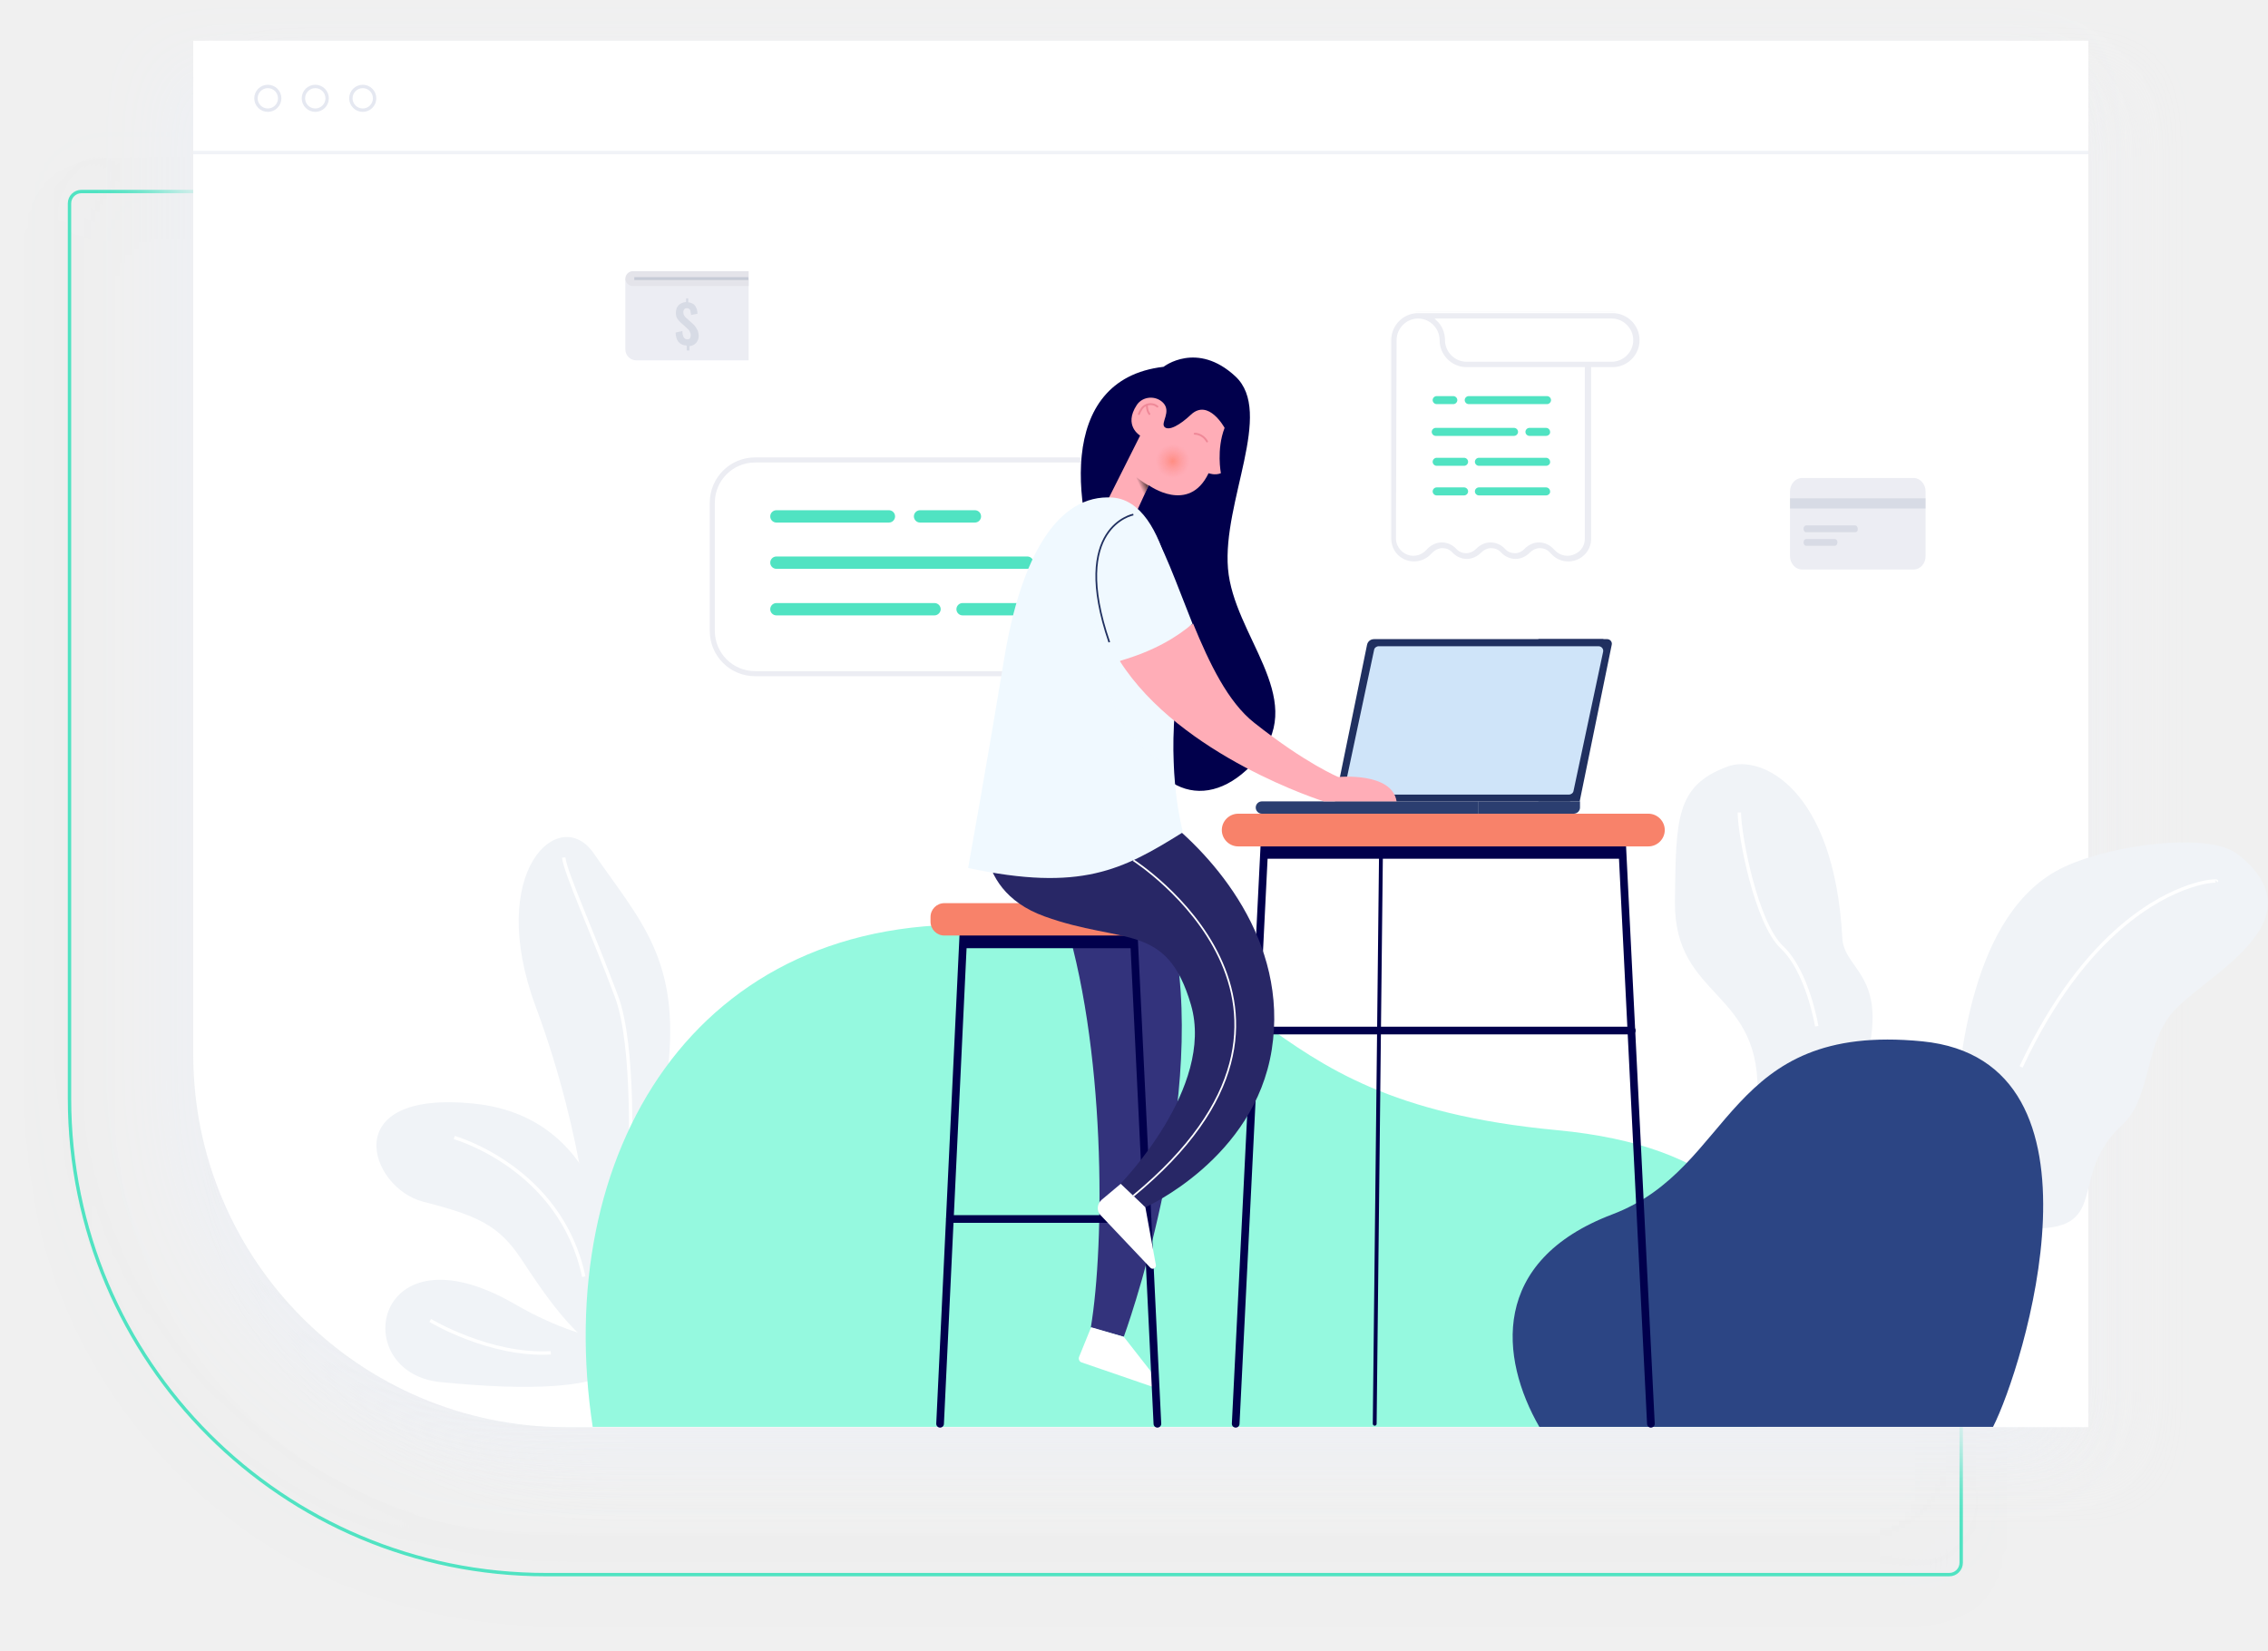
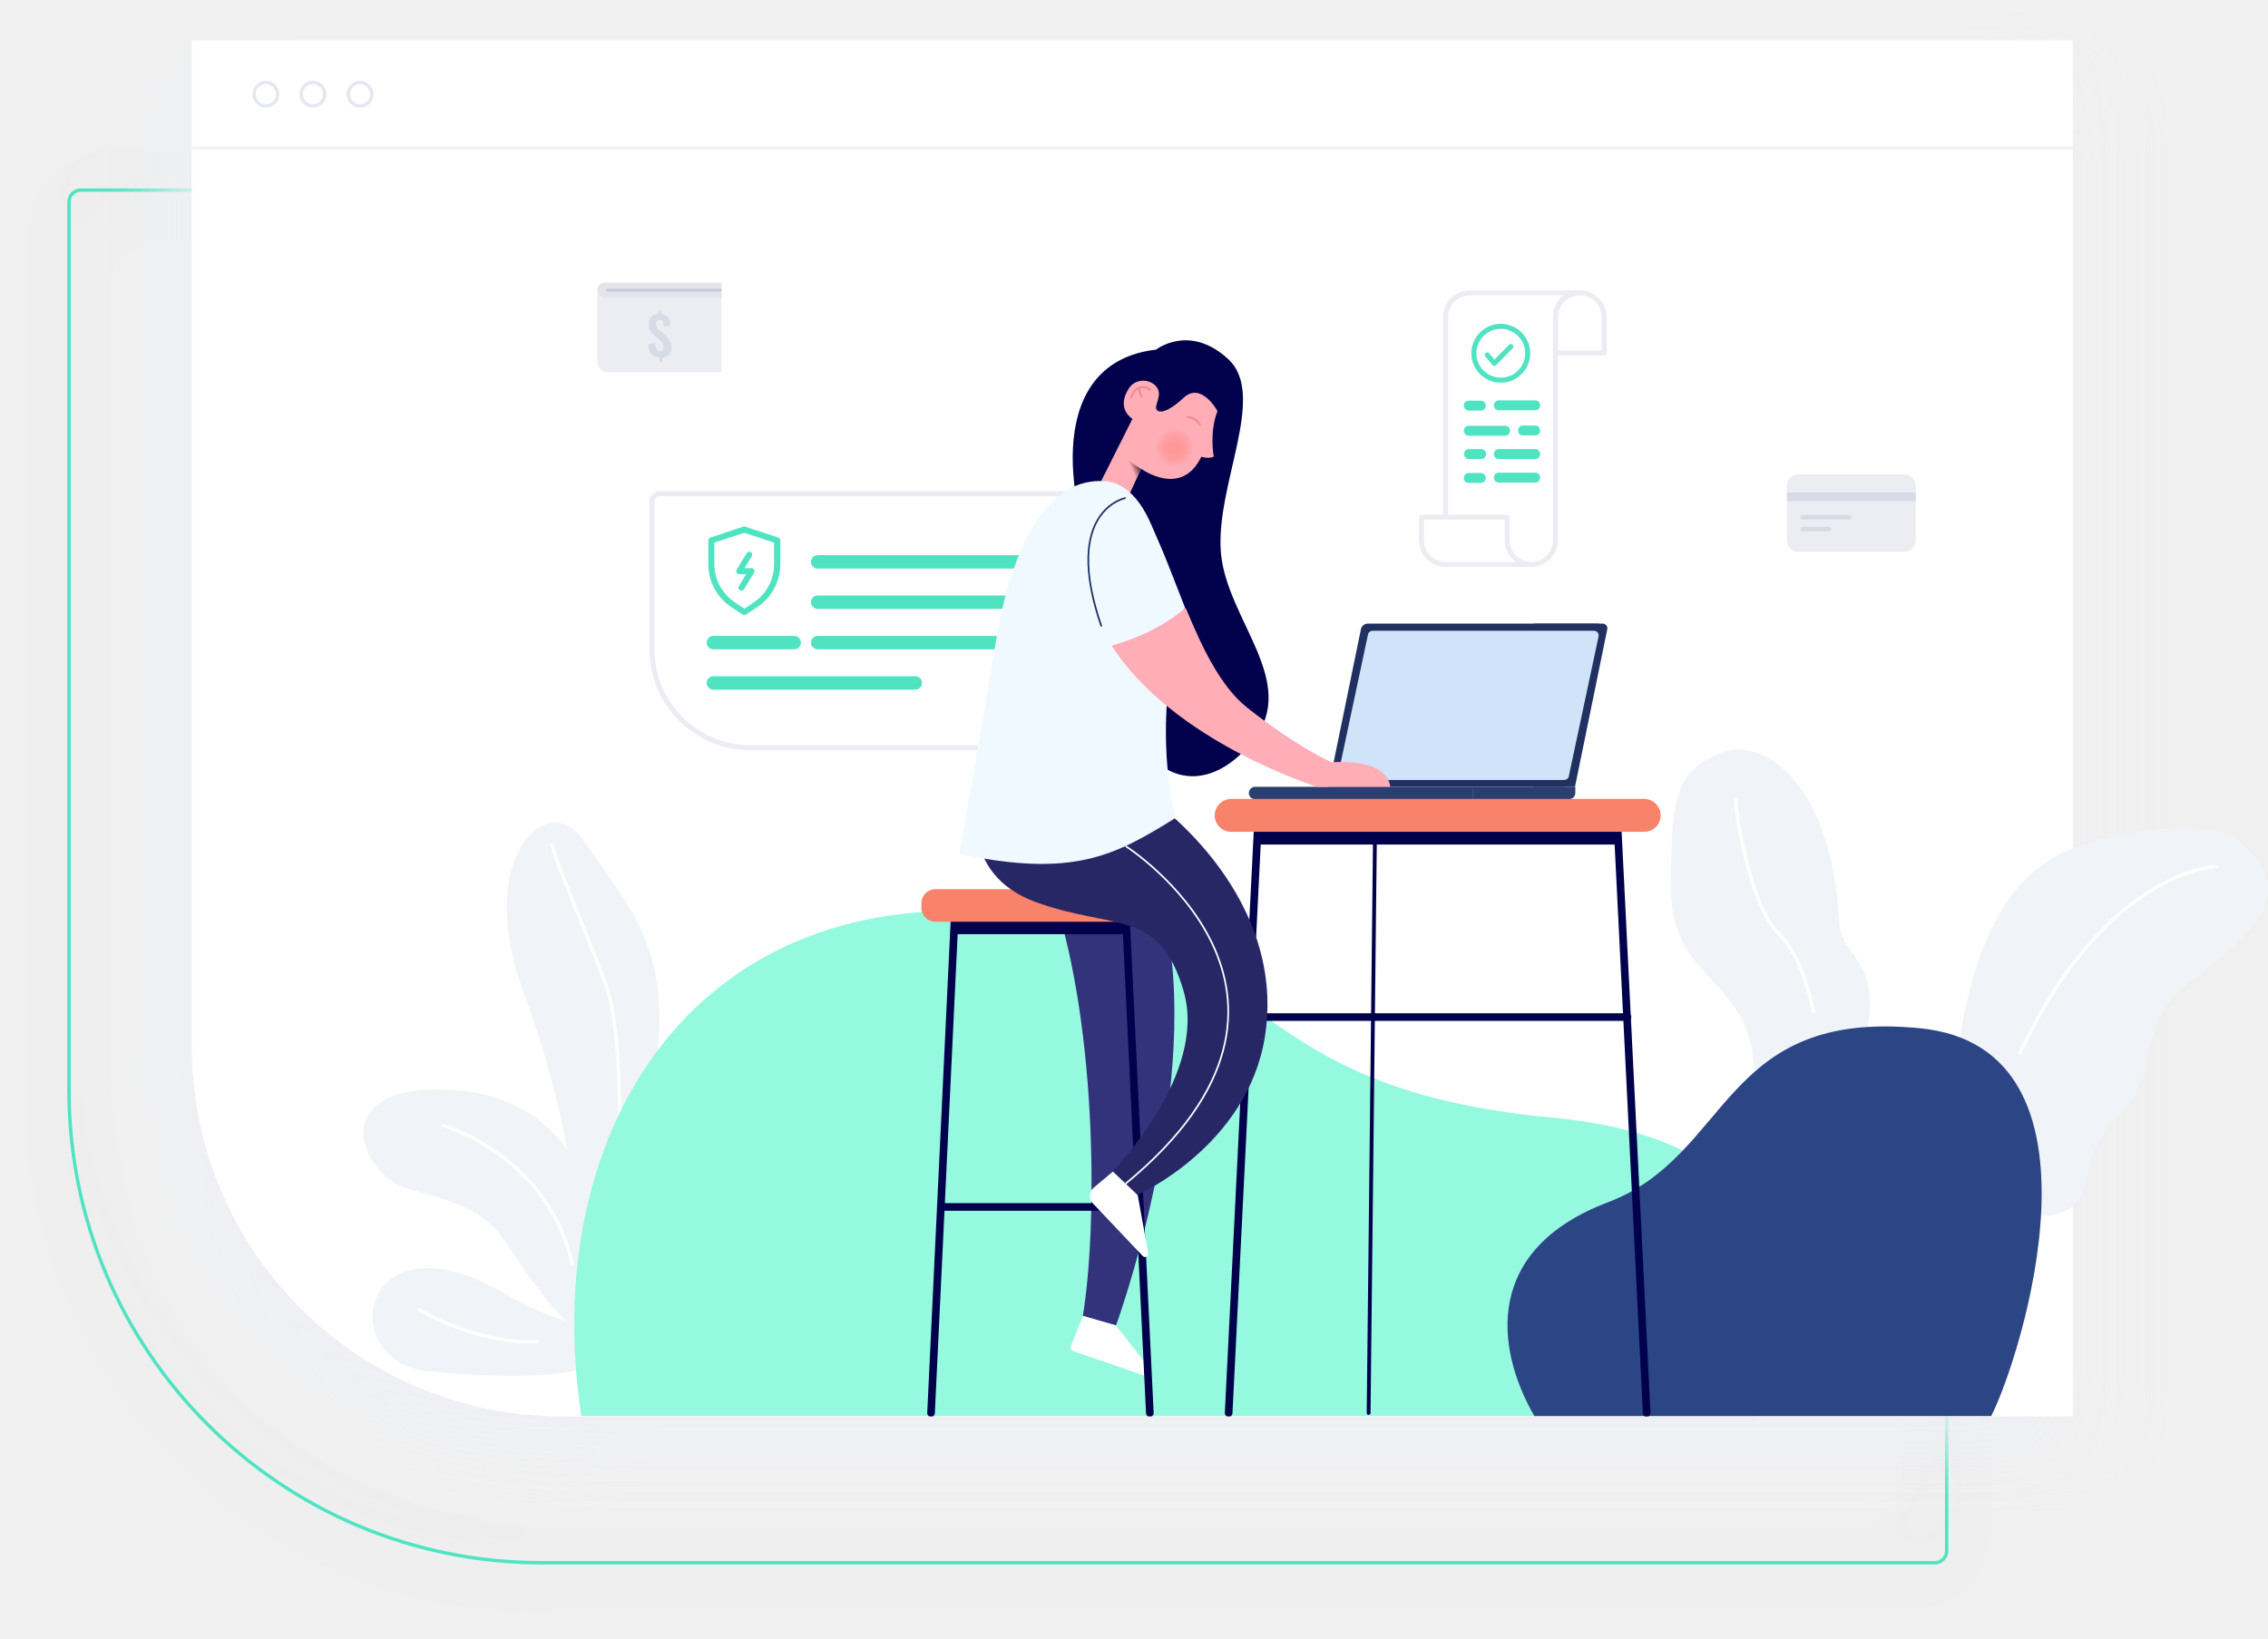
- <svg xmlns="http://www.w3.org/2000/svg" width="669" height="487" viewBox="0 0 669 487" fill="none">
+ <svg xmlns="http://www.w3.org/2000/svg" width="674" height="487" viewBox="0 0 674 487" fill="none">
  <g filter="url(#filter0_dd)">
    <path d="M24 56.5H578.5V461C578.5 462.933 576.933 464.5 575 464.5H161C83.404 464.5 20.5 401.596 20.5 324V60C20.5 58.067 22.067 56.5 24 56.5Z" stroke="#50E3C2" />
  </g>
  <g filter="url(#filter1_dd)">
    <path d="M57 12H616V421H167C106.249 421 57 371.751 57 311V12Z" fill="white" />
  </g>
  <g clip-path="url(#clip0)">
-     <path d="M174.283 368.867C174.283 368.867 172.828 336.842 158.008 296.901C143.187 256.96 165.009 237.126 175.101 251.683C188.831 271.608 200.924 283.072 196.923 316.28C192.65 351.672 197.651 357.313 197.651 357.313L174.283 368.867Z" fill="#F0F3F7" />
-     <path d="M181.284 374.963C181.284 374.963 180.557 329.745 139.823 325.56C99.089 321.375 108.909 350.398 124.821 354.492C140.823 358.586 147.097 361.407 153.643 371.233C160.19 381.059 173.101 401.439 185.012 400.347C196.923 399.255 181.284 374.963 181.284 374.963Z" fill="#F0F3F7" />
-     <path d="M130.003 407.717C102.271 404.987 110 360.406 152.007 384.789C177.465 399.528 190.649 393.705 184.194 401.894C177.738 410.082 155.007 410.173 130.003 407.717Z" fill="#F0F3F7" />
-     <path d="M126.912 389.52C126.912 389.52 144.369 400.074 162.463 399.073" stroke="white" stroke-miterlimit="10" />
-     <path d="M134.004 335.568C134.004 335.568 165.372 344.393 172.192 376.601" stroke="white" stroke-miterlimit="10" />
-     <path d="M166.282 252.957C166.736 257.415 174.556 274.428 181.83 293.898C187.376 308.546 185.83 343.211 185.83 343.211" stroke="white" stroke-miterlimit="10" />
-     <path d="M317.852 198.731H222.745C215.744 198.731 210.107 193.09 210.107 186.085V148.327C210.107 141.322 215.744 135.681 222.745 135.681H317.852C324.853 135.681 330.49 141.322 330.49 148.327V186.085C330.49 192.999 324.853 198.731 317.852 198.731Z" stroke="#ECEDF3" stroke-width="1.5" stroke-miterlimit="10" stroke-linecap="round" stroke-linejoin="round" />
-     <path d="M262.206 154.15H229.019C228.019 154.15 227.201 153.331 227.201 152.331C227.201 151.33 228.019 150.511 229.019 150.511H262.206C263.207 150.511 264.025 151.33 264.025 152.331C264.025 153.331 263.207 154.15 262.206 154.15Z" fill="#50E3C2" />
-     <path d="M287.574 154.15H271.39C270.39 154.15 269.571 153.331 269.571 152.331C269.571 151.33 270.39 150.511 271.39 150.511H287.574C288.574 150.511 289.393 151.33 289.393 152.331C289.393 153.331 288.574 154.15 287.574 154.15Z" fill="#50E3C2" />
-     <path d="M303.031 167.798H229.019C228.019 167.798 227.201 166.979 227.201 165.978C227.201 164.977 228.019 164.158 229.019 164.158H303.031C304.031 164.158 304.85 164.977 304.85 165.978C304.85 166.979 304.031 167.798 303.031 167.798Z" fill="#50E3C2" />
-     <path d="M342.401 181.536H283.937C282.937 181.536 282.119 180.717 282.119 179.716C282.119 178.715 282.937 177.896 283.937 177.896H342.401C343.402 177.896 344.22 178.715 344.22 179.716C344.22 180.626 343.402 181.536 342.401 181.536Z" fill="#50E3C2" />
-     <path d="M275.663 181.536H229.019C228.019 181.536 227.201 180.717 227.201 179.716C227.201 178.715 228.019 177.896 229.019 177.896H275.663C276.663 177.896 277.482 178.715 277.482 179.716C277.482 180.626 276.663 181.536 275.663 181.536Z" fill="#50E3C2" />
-     <path d="M543.252 387.064C543.252 387.064 526.068 377.238 528.523 363.772C530.978 350.398 516.339 357.95 518.339 324.741C520.339 291.533 493.79 295.263 494.062 265.967C494.335 241.311 494.335 231.758 509.61 226.117C519.43 222.478 541.07 232.395 543.434 276.703C543.98 287.621 561.346 287.712 546.162 325.469L561.255 347.123C561.255 347.123 574.803 334.749 576.621 325.287C578.44 315.825 580.349 268.969 608.99 255.686C623.265 249.044 651.633 245.405 659.998 251.956C685.548 271.881 649.269 288.257 640.541 298.993C632.449 309.001 634.54 324.013 625.902 331.929C609.354 347.123 623.538 363.59 597.534 362.317C586.168 361.771 562.255 389.338 553.163 385.608C544.252 382.151 543.252 387.064 543.252 387.064Z" fill="#F0F3F7" />
-     <path d="M174.829 420.909H518.339C518.339 420.909 557.073 342.574 459.239 333.385C361.495 324.195 379.771 277.431 292.211 272.973C204.652 268.423 162.645 340.754 174.829 420.909Z" fill="#95F9DF" />
-     <path d="M454.056 420.909C442.418 400.62 439.417 371.961 475.605 358.223C511.884 344.484 508.61 301.45 566.983 307.182C625.357 312.914 596.625 403.895 587.896 420.909H454.056V420.909Z" fill="#2C4584" />
-     <path d="M436.144 240.037H372.224C371.224 240.037 370.406 239.218 370.406 238.217C370.406 237.217 371.224 236.398 372.224 236.398H436.144V240.037Z" fill="#2B3E70" />
-     <path d="M453.783 188.541V236.398H465.967L475.423 190.179C475.605 189.36 474.968 188.541 474.059 188.541H453.783V188.541Z" fill="#203060" />
-     <path d="M464.148 240.037H436.144V236.398H466.058V238.217C466.058 239.218 465.239 240.037 464.148 240.037Z" fill="#2B3E70" />
-     <path d="M405.321 188.541H472.968L463.148 236.398H393.773L403.23 190.27C403.411 189.269 404.23 188.541 405.321 188.541Z" fill="#203060" />
-     <path d="M471.513 190.634C472.422 190.634 473.059 191.453 472.877 192.272L464.148 233.304C464.057 233.941 463.421 234.396 462.785 234.396H397.956C397.047 234.396 396.41 233.577 396.592 232.759L405.321 191.726C405.412 191.089 406.048 190.634 406.684 190.634" fill="#CFE4F9" />
-     <path d="M373.134 246.042L364.496 419.999" stroke="#01004C" stroke-width="2.265" stroke-miterlimit="10" stroke-linecap="round" stroke-linejoin="round" />
-     <path d="M478.333 246.042L486.97 419.999" stroke="#01004C" stroke-width="2.265" stroke-miterlimit="10" stroke-linecap="round" stroke-linejoin="round" />
-     <path d="M370.224 303.997H481.333" stroke="#01004C" stroke-width="2.265" stroke-miterlimit="10" stroke-linecap="round" stroke-linejoin="round" />
-     <path d="M407.412 246.042L405.502 419.999" stroke="#01004C" stroke-width="1.133" stroke-miterlimit="10" stroke-linecap="round" stroke-linejoin="round" />
-     <path d="M478.515 248.589H372.77V253.32H478.515V248.589Z" fill="#01004C" />
-     <path d="M486.243 249.681H365.223C362.586 249.681 360.404 247.498 360.404 244.859C360.404 242.221 362.586 240.037 365.223 240.037H486.243C488.88 240.037 491.062 242.221 491.062 244.859C491.062 247.498 488.88 249.681 486.243 249.681Z" fill="#F8826A" />
-     <path d="M220.745 106.294H187.649C185.921 106.294 184.467 104.838 184.467 103.109V82.184H220.836V106.294H220.745Z" fill="#ECEDF3" />
-     <path d="M186.649 80C185.467 80 184.467 81.001 184.467 82.184C184.467 83.366 185.467 84.367 186.649 84.367H220.836V80H186.649Z" fill="#E4E4EA" />
-     <path opacity="0.5" d="M187.103 82.184H220.745" stroke="#A9B1C4" stroke-width="0.85" stroke-miterlimit="10" />
-     <path opacity="0.31" d="M202.56 103.2V101.927C200.469 101.836 199.378 100.562 199.287 98.105L201.287 97.65C201.287 99.288 201.833 100.107 202.742 100.107C203.106 100.107 203.379 100.016 203.47 99.834C203.651 99.652 203.742 99.379 203.742 99.015C203.742 98.742 203.742 98.469 203.651 98.287C203.561 98.105 203.47 97.832 203.379 97.65C203.288 97.469 203.106 97.287 203.015 97.196C202.924 97.014 202.651 96.923 202.469 96.65L200.833 95.194C200.378 94.739 200.015 94.375 199.742 93.92C199.469 93.465 199.378 92.919 199.378 92.192C199.378 91.282 199.651 90.554 200.196 90.008C200.742 89.462 201.469 89.189 202.379 89.098V88.006H203.015V89.189C203.47 89.189 203.924 89.371 204.288 89.553C204.652 89.735 204.924 90.008 205.106 90.281C205.288 90.645 205.47 90.918 205.561 91.282C205.652 91.646 205.743 92.101 205.743 92.555L203.833 92.919C203.833 92.647 203.833 92.465 203.742 92.283C203.742 92.101 203.651 91.919 203.651 91.737C203.651 91.555 203.561 91.373 203.47 91.282C203.379 91.191 203.288 91.1 203.106 91.009C202.924 90.918 202.742 90.918 202.56 90.918C202.197 90.918 201.924 91.009 201.833 91.282C201.651 91.464 201.56 91.737 201.56 92.101C201.56 92.465 201.651 92.828 201.833 93.101C202.015 93.374 202.197 93.647 202.56 93.92L204.197 95.376C204.47 95.649 204.743 95.831 204.924 96.104C205.106 96.377 205.288 96.559 205.47 96.923C205.652 97.196 205.834 97.559 205.925 97.923C206.015 98.287 206.106 98.651 206.106 99.015C206.106 99.834 205.834 100.562 205.379 101.108C204.924 101.654 204.197 102.018 203.379 102.109V103.382H202.56V103.2Z" fill="#A9B1C4" />
-     <path d="M564.48 168H531.52C529.6 168 528 166.194 528 164.027V144.973C528 142.806 529.6 141 531.52 141H564.48C566.4 141 568 142.806 568 144.973V164.027C568 166.284 566.4 168 564.48 168Z" fill="#ECEDF3" />
-     <path opacity="0.31" d="M568 147H528V150H568V147Z" fill="#A9B1C4" />
-     <path d="M313.124 268.059C326.399 308.273 325.853 367.139 321.762 391.613L331.49 394.342C331.49 394.342 355.767 328.108 346.493 278.067L313.124 268.059Z" fill="#33337C" />
-     <path d="M331.49 394.342L341.583 407.262C342.31 408.263 341.401 409.536 340.219 409.172L319.034 401.894C318.397 401.712 318.034 400.893 318.306 400.256L321.853 391.522L331.49 394.342Z" fill="white" />
-     <path d="M284.301 274.246H334.4L334.673 279.705H284.028L284.301 274.246Z" fill="#01004C" />
-     <path d="M284.301 272.973L277.3 419.999" stroke="#01004C" stroke-width="2.265" stroke-miterlimit="10" stroke-linecap="round" stroke-linejoin="round" />
-     <path d="M334.309 272.973L341.401 419.999" stroke="#01004C" stroke-width="2.265" stroke-miterlimit="10" stroke-linecap="round" stroke-linejoin="round" />
-     <path d="M338.492 359.587H280.209" stroke="#01004C" stroke-width="2.265" stroke-miterlimit="10" stroke-linecap="round" stroke-linejoin="round" />
-     <path d="M340.037 275.975H278.573C276.3 275.975 274.481 274.155 274.481 271.881V270.516C274.481 268.241 276.3 266.422 278.573 266.422H340.037C342.31 266.422 344.129 268.241 344.129 270.516V271.881C344.129 274.155 342.31 275.975 340.037 275.975Z" fill="#F8826A" />
-     <path d="M326.853 174.894C316.488 152.058 311.033 111.935 343.22 108.204C343.22 108.204 353.04 100.471 364.405 111.025C375.861 121.67 360.586 147.963 362.223 167.707C363.859 187.45 385.408 205.646 371.588 222.933C357.768 240.219 339.765 235.761 333.036 210.468C326.308 185.175 326.853 174.894 326.853 174.894Z" fill="#01004C" />
-     <path d="M330.49 349.215L337.855 356.13C337.855 356.13 370.042 341.846 375.134 309.638C380.226 277.431 357.858 252.32 342.765 240.765L291.211 239.309C291.211 239.309 284.937 261.964 308.123 270.334C331.309 278.704 344.22 271.972 351.312 296.446C358.404 320.829 330.49 349.215 330.49 349.215Z" fill="#282766" />
-     <path d="M337.855 356.13L340.947 373.144C341.128 374.053 339.946 374.69 339.31 373.962L324.671 358.495C323.398 357.222 323.58 355.129 324.944 353.946L330.581 349.215L337.855 356.13Z" fill="white" />
-     <path d="M326.853 147.327L335.127 151.239L338.855 143.141C338.855 143.141 350.675 151.785 356.494 139.593C356.494 139.593 358.404 140.321 360.131 139.593C360.131 139.593 358.768 132.588 361.223 126.219C361.223 126.219 356.494 117.485 351.312 122.307C348.039 125.4 344.765 127.22 343.492 125.946C342.31 124.672 345.584 121.488 343.129 118.849C340.946 116.575 337.037 116.848 335.309 119.486C331.309 125.582 336.309 128.493 336.309 128.493L326.853 147.327Z" fill="#FFADB7" />
-     <path opacity="0.51" d="M356 136C356 130.426 351.574 126 346 126C340.426 126 336 130.426 336 136C336 141.574 340.426 146 346 146C351.41 146 356 141.574 356 136Z" fill="url(#paint0_radial)" />
-     <path d="M352.403 127.947C352.403 127.947 354.676 127.856 356.04 130.222" stroke="#EF8998" stroke-width="0.566" stroke-miterlimit="10" stroke-linecap="round" />
-     <path d="M335.946 122.125C336.127 121.67 336.4 121.124 336.764 120.578C337.309 119.759 338.31 119.213 339.401 119.213C340.219 119.213 340.855 119.486 341.401 119.941" stroke="#EF8998" stroke-width="0.566" stroke-miterlimit="10" stroke-linecap="round" />
-     <path d="M338.31 119.486C338.31 119.486 338.219 121.033 339.037 122.125" stroke="#EF8998" stroke-width="0.566" stroke-miterlimit="10" stroke-linecap="round" />
-     <path opacity="0.75" d="M337.491 146.053L338.764 143.232C337.037 142.232 335.218 140.776 335.218 140.776C335.218 140.776 334.582 144.142 337.491 146.053Z" fill="url(#paint1_linear)" />
-     <path d="M348.675 245.678C331.127 256.596 318.852 263.146 285.574 256.05C285.574 256.05 291.302 224.206 296.212 194.273C301.122 164.34 311.942 145.598 328.217 146.781C344.493 147.963 349.584 182.9 346.948 205.646C344.311 228.482 348.766 244.768 348.766 244.768" fill="#F0F9FF" />
-     <path opacity="0.5" d="M333.127 160.064C333.764 161.429 322.307 174.712 322.307 174.712C322.216 191.089 328.035 221.295 346.129 225.753C345.857 220.021 345.947 213.288 346.857 205.737C348.311 193.181 347.402 176.896 343.583 164.704C337.31 161.611 332.945 159.7 333.127 160.064Z" fill="#F0F9FF" />
-     <path d="M394.773 229.21C394.773 229.21 385.226 225.298 369.951 213.197C362.223 207.102 356.767 195.729 351.948 183.992L330.308 195.001C348.311 223.205 390.5 236.398 390.5 236.398H411.958C410.594 227.664 394.773 229.21 394.773 229.21Z" fill="#FFADB7" />
-     <path d="M338.037 153.058C338.037 153.058 311.487 156.607 326.763 188.996C327.763 191.089 328.854 193.09 330.127 195.001C340.219 192.181 347.22 187.904 351.767 183.992C347.129 172.438 343.038 160.519 338.037 153.058Z" fill="#F0F9FF" />
-     <path d="M334.309 151.785C334.309 151.785 315.488 155.333 327.217 189.451" stroke="#203060" stroke-width="0.5" stroke-miterlimit="10" />
-     <path d="M334.309 253.775C334.309 253.775 401.957 296.992 334.309 352.764" stroke="white" stroke-width="0.5" stroke-miterlimit="10" />
-     <path d="M653.816 259.962C654.088 259.598 641.45 259.962 625.72 273.427C616.264 281.525 605.717 294.353 596.17 314.733" stroke="white" stroke-miterlimit="10" />
-     <path d="M513.065 239.673C513.065 246.315 517.975 272.245 525.613 279.432C533.25 286.62 535.887 302.724 535.887 302.724" stroke="white" stroke-miterlimit="10" />
-     <path opacity="0.3" d="M547.257 157H532.73C532.325 157 532 156.556 532 156C532 155.444 532.325 155 532.73 155H547.257C547.663 155 547.988 155.444 547.988 156C548.069 156.556 547.744 157 547.257 157Z" fill="#A9B1C4" />
-     <path opacity="0.3" d="M541.244 161H532.756C532.336 161 532 160.556 532 160C532 159.444 532.336 159 532.756 159H541.244C541.664 159 542 159.444 542 160C542 160.556 541.664 161 541.244 161Z" fill="#A9B1C4" />
-     <path d="M428.688 119.213H423.778C423.142 119.213 422.596 118.667 422.596 118.03C422.596 117.394 423.142 116.848 423.778 116.848H428.688C429.325 116.848 429.87 117.394 429.87 118.03C429.87 118.667 429.325 119.213 428.688 119.213Z" fill="#50E3C2" />
-     <path d="M431.87 137.41H423.778C423.142 137.41 422.596 136.864 422.596 136.227C422.596 135.59 423.142 135.044 423.778 135.044H431.87C432.507 135.044 433.052 135.59 433.052 136.227C433.052 136.864 432.507 137.41 431.87 137.41Z" fill="#50E3C2" />
-     <path d="M456.056 137.41H436.235C435.598 137.41 435.053 136.864 435.053 136.227C435.053 135.59 435.598 135.044 436.235 135.044H456.056C456.693 135.044 457.238 135.59 457.238 136.227C457.329 136.864 456.693 137.41 456.056 137.41Z" fill="#50E3C2" />
-     <path d="M431.87 146.144H423.778C423.142 146.144 422.596 145.598 422.596 144.961C422.596 144.324 423.142 143.778 423.778 143.778H431.87C432.507 143.778 433.052 144.324 433.052 144.961C433.052 145.598 432.507 146.144 431.87 146.144Z" fill="#50E3C2" />
-     <path d="M456.056 146.144H436.235C435.598 146.144 435.053 145.598 435.053 144.961C435.053 144.324 435.598 143.778 436.235 143.778H456.056C456.693 143.778 457.238 144.324 457.238 144.961C457.329 145.598 456.693 146.144 456.056 146.144Z" fill="#50E3C2" />
-     <path d="M456.056 128.584H451.146C450.51 128.584 449.964 128.038 449.964 127.402C449.964 126.765 450.51 126.219 451.146 126.219H456.056C456.693 126.219 457.238 126.765 457.238 127.402C457.329 128.038 456.693 128.584 456.056 128.584Z" fill="#50E3C2" />
-     <path d="M456.329 119.213H433.234C432.598 119.213 432.052 118.667 432.052 118.03C432.052 117.394 432.598 116.848 433.234 116.848H456.329C456.965 116.848 457.511 117.394 457.511 118.03C457.511 118.667 456.965 119.213 456.329 119.213Z" fill="#50E3C2" />
-     <path d="M446.6 128.584H423.506C422.869 128.584 422.323 128.038 422.323 127.402C422.323 126.765 422.869 126.219 423.506 126.219H446.6C447.237 126.219 447.782 126.765 447.782 127.402C447.782 128.038 447.237 128.584 446.6 128.584Z" fill="#50E3C2" />
-     <g clip-path="url(#clip1)">
-       <path d="M413.733 165.157C416.532 166.656 420.078 166.094 422.318 163.752L422.784 163.284C423.531 162.534 424.464 162.066 425.491 162.066C426.517 162.066 427.45 162.441 428.197 163.284C429.317 164.501 430.996 165.251 432.676 165.251C434.356 165.251 435.942 164.501 437.155 163.284C437.902 162.534 438.835 162.066 439.861 162.066C440.888 162.066 441.821 162.441 442.567 163.284C443.687 164.501 445.367 165.251 447.047 165.251C448.726 165.251 450.313 164.501 451.526 163.284C452.272 162.534 453.206 162.066 454.232 162.066C455.259 162.066 456.192 162.441 456.938 163.284L457.405 163.752C458.805 165.251 460.671 166 462.631 166C463.75 166 464.87 165.719 465.99 165.157C468.23 163.939 469.629 161.691 469.723 159.162C469.723 159.068 469.723 158.975 469.723 158.881V108.673H475.695C480.267 108.673 484 104.927 484 100.337C484 95.747 480.267 92 475.695 92H418.305C413.733 92 410 95.747 410 100.337V158.881C410 161.504 411.4 163.939 413.733 165.157ZM475.415 94.342C478.681 94.342 481.387 97.058 481.387 100.337C481.387 103.615 478.681 106.332 475.415 106.332H432.583C429.317 106.332 426.61 103.615 426.61 100.337C426.61 97.995 425.677 95.841 424.091 94.342H475.415ZM412.333 100.337C412.333 97.058 415.039 94.342 418.305 94.342C421.571 94.342 424.277 97.058 424.277 100.337C424.277 104.927 428.01 108.673 432.583 108.673H467.11V158.787V158.881C467.11 160.661 466.177 162.253 464.59 163.003C462.724 164.033 460.391 163.658 458.898 162.066L458.431 161.597C457.311 160.38 455.632 159.63 453.952 159.63C452.272 159.63 450.686 160.38 449.473 161.597C448.82 162.347 447.887 162.815 446.86 162.815C445.834 162.815 444.9 162.441 444.154 161.597C443.034 160.38 441.354 159.63 439.675 159.63C437.995 159.63 436.409 160.38 435.195 161.597C434.449 162.347 433.516 162.815 432.489 162.815C431.463 162.815 430.53 162.441 429.783 161.597C428.663 160.38 426.984 159.63 425.304 159.63C423.624 159.63 422.038 160.38 420.825 161.597L420.358 162.066C418.865 163.658 416.532 164.033 414.666 163.003C413.173 162.159 412.146 160.567 412.146 158.881L412.333 100.337Z" fill="#ECEDF3" stroke="white" stroke-width="0.75" stroke-miterlimit="10" />
-     </g>
+     <rect width="28" height="4" rx="2" transform="matrix(-1 0 0 1 238 189)" fill="#50E3C2" />
+     <rect width="64" height="4" rx="2" transform="matrix(-1 0 0 1 305 189)" fill="#50E3C2" />
+     <rect x="241" y="177" width="69" height="4" rx="2" fill="#50E3C2" />
+     <rect x="241" y="165" width="71" height="4" rx="2" fill="#50E3C2" />
+     <path d="M223.296 169.379H220.374L222.991 165.096C223.113 164.913 223.052 164.668 222.87 164.546C222.687 164.424 222.443 164.485 222.322 164.668L219.339 169.562C219.278 169.685 219.278 169.868 219.339 169.991C219.4 170.113 219.522 170.174 219.704 170.174H222.626L220.009 174.456C219.887 174.64 219.948 174.885 220.13 175.007C220.313 175.129 220.557 175.068 220.678 174.885L223.661 169.991C223.722 169.868 223.722 169.685 223.661 169.562C223.6 169.44 223.478 169.379 223.296 169.379Z" fill="#50E3C2" stroke="#50E3C2" stroke-miterlimit="10" />
+     <path d="M231.087 160.242L221.287 157C221.226 157 221.104 157 221.043 157L211.304 160.242C211.122 160.242 211 160.426 211 160.609V167.706C211 172.661 213.435 177.249 217.574 180.002L220.983 182.266C221.104 182.327 221.287 182.327 221.409 182.266L224.817 180.002C228.896 177.311 231.391 172.661 231.391 167.706V160.609C231.391 160.426 231.27 160.242 231.087 160.242ZM224.391 179.391L221.226 181.532L218 179.391C214.165 176.76 211.791 172.416 211.791 167.706V160.915L221.165 157.856L230.539 160.915V167.706C230.539 172.416 228.226 176.76 224.391 179.391Z" fill="#50E3C2" stroke="#50E3C2" stroke-miterlimit="10" />
+     <path d="M196 146.75H323.25V222.25H223C206.846 222.25 193.75 209.154 193.75 193V149C193.75 147.757 194.757 146.75 196 146.75Z" stroke="#ECEDF3" stroke-width="1.5" />
+     <path d="M172.19 368.154C172.19 368.154 170.715 335.689 155.682 295.201C140.649 254.713 162.783 234.608 173.02 249.364C186.947 269.562 199.213 281.183 195.155 314.846C190.82 350.722 195.893 356.441 195.893 356.441L172.19 368.154Z" fill="#F0F3F7" />
+     <path d="M179.292 374.333C179.292 374.333 178.554 328.496 137.236 324.253C95.918 320.011 105.879 349.431 122.019 353.582C138.158 357.732 144.614 360.591 151.255 370.551C157.895 380.512 170.991 401.171 183.073 400.064C195.155 398.958 179.292 374.333 179.292 374.333Z" fill="#F0F3F7" />
+     <path d="M127.275 407.535C99.146 404.768 106.985 359.576 149.595 384.293C175.418 399.234 188.791 393.332 182.243 401.632C175.695 409.933 152.638 410.025 127.275 407.535Z" fill="#F0F3F7" />
+     <path d="M124.14 389.089C124.14 389.089 141.848 399.788 160.201 398.773" stroke="white" stroke-miterlimit="10" />
+     <path d="M131.333 334.398C131.333 334.398 163.152 343.344 170.069 375.993" stroke="white" stroke-miterlimit="10" />
+     <path d="M164.074 250.655C164.535 255.175 172.467 272.421 179.845 292.158C185.471 307.007 183.903 342.145 183.903 342.145" stroke="white" stroke-miterlimit="10" />
+     <path d="M546.449 386.599C546.449 386.599 529.018 376.638 531.509 362.989C533.999 349.431 519.15 357.086 521.179 323.423C523.208 289.76 496.278 293.541 496.554 263.844C496.831 238.85 496.831 229.166 512.325 223.448C522.286 219.759 544.236 229.812 546.634 274.727C547.187 285.794 564.803 285.886 549.401 324.161L564.71 346.111C564.71 346.111 578.452 333.568 580.297 323.976C582.049 314.385 584.078 266.888 613.13 253.422C627.61 246.69 656.385 243.001 664.869 249.641C690.785 269.839 653.987 286.44 645.133 297.323C636.925 307.468 639.046 322.685 630.284 330.709C613.499 346.111 627.886 362.804 601.509 361.513C589.981 360.96 565.725 388.905 556.502 385.123C547.464 381.527 546.449 386.599 546.449 386.599Z" fill="#F0F3F7" />
+     <path d="M172.744 420.908H521.179C521.179 420.908 560.468 341.5 461.231 332.185C362.087 322.87 380.624 275.465 291.809 270.946C202.994 266.334 160.385 339.655 172.744 420.908Z" fill="#95F9DF" />
+     <path d="M455.974 420.908C444.169 400.341 441.126 371.289 477.832 357.363C514.631 343.436 511.311 299.813 570.521 305.623C629.731 311.433 600.587 403.661 591.733 420.908H455.974V420.908Z" fill="#2C4584" />
+     <path d="M437.805 237.559H372.97C371.955 237.559 371.125 236.729 371.125 235.715C371.125 234.7 371.955 233.87 372.97 233.87H437.805V237.559Z" fill="#2B3E70" />
+     <path d="M455.698 185.358V233.87H468.056L477.648 187.018C477.832 186.188 477.187 185.358 476.264 185.358H455.698Z" fill="#203060" />
+     <path d="M466.211 237.559H437.805V233.87H468.148V235.715C468.148 236.729 467.318 237.559 466.211 237.559Z" fill="#2B3E70" />
+     <path d="M406.54 185.358H475.157L465.197 233.87H394.827L404.419 187.111C404.603 186.096 405.434 185.358 406.54 185.358Z" fill="#203060" />
+     <path d="M473.682 187.479C474.604 187.479 475.25 188.31 475.065 189.14L466.212 230.734C466.119 231.38 465.474 231.841 464.828 231.841H399.07C398.148 231.841 397.502 231.011 397.687 230.181L406.54 188.586C406.633 187.941 407.278 187.479 407.924 187.479" fill="#CFE4F9" />
+     <path d="M373.892 243.646L365.13 419.986" stroke="#01004C" stroke-width="2.265" stroke-miterlimit="10" stroke-linecap="round" stroke-linejoin="round" />
+     <path d="M480.599 243.646L489.36 419.986" stroke="#01004C" stroke-width="2.265" stroke-miterlimit="10" stroke-linecap="round" stroke-linejoin="round" />
+     <path d="M370.94 302.303H483.642" stroke="#01004C" stroke-width="2.265" stroke-miterlimit="10" stroke-linecap="round" stroke-linejoin="round" />
+     <path d="M408.662 243.646L406.725 419.986" stroke="#01004C" stroke-width="1.133" stroke-miterlimit="10" stroke-linecap="round" stroke-linejoin="round" />
+     <path d="M480.784 246.229H373.523V251.024H480.784V246.229Z" fill="#01004C" />
+     <path d="M488.623 247.243H365.868C363.193 247.243 360.98 245.03 360.98 242.355C360.98 239.68 363.193 237.467 365.868 237.467H488.623C491.297 237.467 493.511 239.68 493.511 242.355C493.511 245.122 491.297 247.243 488.623 247.243Z" fill="#F8826A" />
+     <path d="M214.431 110.654H180.768C179.015 110.654 177.54 109.178 177.54 107.426V86.213H214.431V110.654Z" fill="#ECEDF3" />
+     <path d="M179.753 84C178.554 84 177.54 85.014 177.54 86.213C177.54 87.412 178.554 88.427 179.753 88.427H214.431V84H179.753Z" fill="#E4E4EA" />
+     <path opacity="0.5" d="M180.214 86.213H214.431" stroke="#A9B1C4" stroke-width="0.85" stroke-miterlimit="10" />
+     <path opacity="0.31" d="M195.985 107.518V106.227C193.864 106.135 192.757 104.843 192.665 102.353L194.694 101.892C194.694 103.552 195.247 104.382 196.169 104.382C196.538 104.382 196.815 104.29 196.907 104.106C197.092 103.921 197.184 103.644 197.184 103.276C197.184 102.999 197.184 102.722 197.092 102.538C196.999 102.353 196.907 102.077 196.815 101.892C196.723 101.708 196.538 101.523 196.446 101.431C196.354 101.339 196.077 101.154 195.893 100.878L194.233 99.402C193.772 98.941 193.403 98.572 193.126 98.111C192.849 97.65 192.757 97.096 192.757 96.359C192.757 95.436 193.034 94.698 193.587 94.145C194.14 93.592 194.878 93.315 195.801 93.223V92.116H196.446V93.315C196.907 93.315 197.368 93.499 197.737 93.684C198.106 93.868 198.383 94.145 198.567 94.422C198.752 94.791 198.936 95.067 199.028 95.436C199.121 95.805 199.213 96.266 199.213 96.727L197.276 97.096C197.276 96.82 197.276 96.635 197.184 96.451C197.184 96.266 197.092 96.082 197.092 95.897C196.999 95.713 196.999 95.528 196.907 95.436C196.815 95.344 196.723 95.252 196.538 95.159C196.354 95.067 196.169 95.067 195.985 95.067C195.616 95.067 195.339 95.159 195.247 95.436C195.063 95.621 194.97 95.897 194.97 96.266C194.97 96.635 195.063 97.004 195.247 97.281C195.432 97.558 195.616 97.834 195.985 98.111L197.645 99.587C197.922 99.863 198.198 100.048 198.383 100.324C198.567 100.601 198.752 100.785 198.936 101.154C199.121 101.431 199.305 101.8 199.397 102.169C199.49 102.538 199.582 102.907 199.582 103.276C199.582 104.106 199.305 104.843 198.844 105.397C198.383 105.95 197.645 106.319 196.815 106.411V107.703H195.985V107.518Z" fill="#A9B1C4" />
+     <path d="M313.022 265.965C326.487 306.73 325.934 366.401 321.783 391.21L331.652 393.977C331.652 393.977 356.276 326.836 346.869 276.11L313.022 265.965Z" fill="#33337C" />
+     <path d="M331.652 393.977L341.889 407.074C342.627 408.088 341.705 409.379 340.506 409.01L319.017 401.632C318.371 401.448 318.002 400.618 318.279 399.972L321.876 391.118L331.652 393.977Z" fill="white" />
+     <path d="M283.786 272.237H334.603L334.88 277.678H283.509L283.786 272.237Z" fill="#01004C" />
+     <path d="M283.786 270.853L276.684 419.986" stroke="#01004C" stroke-width="2.265" stroke-miterlimit="10" stroke-linecap="round" stroke-linejoin="round" />
+     <path d="M334.511 270.853L341.704 419.986" stroke="#01004C" stroke-width="2.265" stroke-miterlimit="10" stroke-linecap="round" stroke-linejoin="round" />
+     <path d="M338.753 358.746H279.635" stroke="#01004C" stroke-width="2.265" stroke-miterlimit="10" stroke-linecap="round" stroke-linejoin="round" />
+     <path d="M340.321 273.989H277.975C275.67 273.989 273.825 272.145 273.825 269.839V268.455C273.825 266.15 275.67 264.305 277.975 264.305H340.321C342.627 264.305 344.471 266.15 344.471 268.455V269.839C344.471 272.145 342.627 273.989 340.321 273.989Z" fill="#F8826A" />
+     <path d="M326.948 171.524C316.434 148.375 310.9 107.703 343.549 103.921C343.549 103.921 353.51 96.082 365.038 106.78C376.659 117.571 361.164 144.225 362.825 164.238C364.485 184.252 386.343 202.697 372.324 220.22C358.305 237.744 340.044 233.224 333.22 207.585C326.395 181.946 326.948 171.524 326.948 171.524Z" fill="#01004C" />
+     <path d="M330.637 348.14L338.108 355.149C338.108 355.149 370.756 340.67 375.921 308.021C381.086 275.372 358.398 249.918 343.088 238.205L290.795 236.729C290.795 236.729 284.431 259.694 307.949 268.179C331.467 276.664 344.564 269.839 351.757 294.648C358.951 319.457 330.637 348.14 330.637 348.14Z" fill="#282766" />
+     <path d="M338.108 355.242L341.243 372.488C341.428 373.411 340.229 374.056 339.583 373.318L324.735 357.64C323.443 356.348 323.628 354.227 325.011 353.028L330.729 348.232L338.108 355.242Z" fill="white" />
+     <path d="M326.948 143.579L335.341 147.545L339.122 139.337C339.122 139.337 351.112 148.098 357.014 135.74C357.014 135.74 358.951 136.478 360.703 135.74C360.703 135.74 359.32 128.638 361.81 122.182C361.81 122.182 357.014 113.328 351.757 118.216C348.437 121.352 345.117 123.197 343.826 121.906C342.627 120.614 345.947 117.386 343.457 114.712C341.243 112.406 337.277 112.683 335.525 115.357C331.467 121.537 336.54 124.488 336.54 124.488L326.948 143.579Z" fill="#FFADB7" />
+     <path opacity="0.51" d="M354.709 133.065C354.709 129.929 352.218 127.439 349.083 127.439C345.947 127.439 343.457 129.929 343.457 133.065C343.457 136.201 345.947 138.691 349.083 138.691C352.126 138.691 354.709 136.201 354.709 133.065Z" fill="url(#paint0_radial)" />
+     <path d="M352.864 123.935C352.864 123.935 355.17 123.842 356.553 126.24" stroke="#EF8998" stroke-width="0.566" stroke-miterlimit="10" stroke-linecap="round" />
+     <path d="M336.171 118.032C336.355 117.571 336.632 117.018 337.001 116.464C337.554 115.634 338.569 115.081 339.675 115.081C340.505 115.081 341.151 115.357 341.704 115.819" stroke="#EF8998" stroke-width="0.566" stroke-miterlimit="10" stroke-linecap="round" />
+     <path d="M338.568 115.265C338.568 115.265 338.476 116.833 339.306 117.94" stroke="#EF8998" stroke-width="0.566" stroke-miterlimit="10" stroke-linecap="round" />
+     <path opacity="0.75" d="M337.739 142.196L339.03 139.337C337.277 138.322 335.433 136.846 335.433 136.846C335.433 136.846 334.787 140.259 337.739 142.196Z" fill="url(#paint1_linear)" />
+     <path d="M349.083 243.277C331.283 254.345 318.832 260.985 285.077 253.791C285.077 253.791 290.887 221.511 295.867 191.169C300.848 160.826 311.823 141.827 328.331 143.026C344.84 144.225 350.005 179.64 347.33 202.697C344.656 225.846 349.175 242.355 349.175 242.355" fill="#F0F9FF" />
+     <path opacity="0.5" d="M333.312 156.491C333.957 157.874 322.337 171.34 322.337 171.34C322.244 187.941 328.147 218.56 346.5 223.079C346.223 217.269 346.316 210.444 347.238 202.789C348.714 190.062 347.791 173.553 343.918 161.195C337.554 158.059 333.127 156.03 333.312 156.491Z" fill="#F0F9FF" />
+     <path d="M395.842 226.584C395.842 226.584 386.158 222.618 370.664 210.352C362.824 204.173 357.291 192.644 352.403 180.747L330.36 191.906C348.621 220.497 391.415 233.87 391.415 233.87H413.181C411.889 225.016 395.842 226.584 395.842 226.584Z" fill="#FFADB7" />
+     <path d="M338.292 149.389C338.292 149.389 311.362 152.986 326.856 185.819C327.87 187.941 328.977 189.97 330.268 191.906C340.506 189.047 347.607 184.713 352.218 180.747C347.515 168.942 343.365 156.952 338.292 149.389Z" fill="#F0F9FF" />
+     <path d="M334.511 148.006C334.511 148.006 315.42 151.603 327.317 186.188" stroke="#203060" stroke-width="0.5" stroke-miterlimit="10" />
+     <path d="M334.511 251.486C334.511 251.486 403.128 295.294 334.511 351.829" stroke="white" stroke-width="0.5" stroke-miterlimit="10" />
+     <path d="M436.383 122.044H440.165C440.903 122.044 441.548 121.398 441.548 120.568C441.548 119.738 440.903 119.092 440.165 119.092H436.383C435.646 119.092 435 119.738 435 120.568C435.092 121.306 435.646 122.044 436.383 122.044Z" fill="#50E3C2" />
+     <path d="M456.305 119H445.329C444.592 119 443.946 119.646 443.946 120.476C443.946 121.306 444.592 121.951 445.329 121.951H456.305C457.042 121.951 457.688 121.306 457.688 120.476C457.688 119.646 457.042 119 456.305 119Z" fill="#50E3C2" />
+     <path d="M436.383 129.514H447.358C448.096 129.514 448.742 128.868 448.742 128.038C448.742 127.208 448.189 126.563 447.358 126.563H436.383C435.646 126.563 435 127.208 435 128.038C435.092 128.776 435.646 129.514 436.383 129.514Z" fill="#50E3C2" />
+     <path d="M440.257 133.48H436.476C435.738 133.48 435.092 134.125 435.092 134.955C435.092 135.785 435.738 136.431 436.476 136.431H440.257C440.995 136.431 441.64 135.785 441.64 134.955C441.548 134.125 440.995 133.48 440.257 133.48Z" fill="#50E3C2" />
+     <path d="M456.305 133.48H445.329C444.592 133.48 443.946 134.125 443.946 134.955C443.946 135.785 444.592 136.431 445.329 136.431H456.305C457.042 136.431 457.688 135.785 457.688 134.955C457.688 134.125 457.042 133.48 456.305 133.48Z" fill="#50E3C2" />
+     <path d="M456.305 126.47H452.523C451.785 126.47 451.14 127.116 451.14 127.946C451.14 128.776 451.785 129.422 452.523 129.422H456.305C457.042 129.422 457.688 128.776 457.688 127.946C457.688 127.208 457.042 126.47 456.305 126.47Z" fill="#50E3C2" />
+     <path d="M436.383 143.533H440.165C440.903 143.533 441.548 142.887 441.548 142.057C441.548 141.227 440.903 140.581 440.165 140.581H436.383C435.646 140.581 435 141.227 435 142.057C435 142.887 435.646 143.533 436.383 143.533Z" fill="#50E3C2" />
+     <path d="M456.305 140.489H445.329C444.592 140.489 443.946 141.135 443.946 141.965C443.946 142.795 444.592 143.44 445.329 143.44H456.305C457.042 143.44 457.688 142.795 457.688 141.965C457.688 141.135 457.042 140.489 456.305 140.489Z" fill="#50E3C2" />
+     <path d="M476.725 105.674H462.338C461.969 105.674 461.6 105.397 461.6 104.936V92.762C461.6 92.577 462.615 86.306 469.532 86.306C473.866 86.306 477.463 89.903 477.463 94.237V104.936C477.371 105.305 477.094 105.674 476.725 105.674ZM462.984 104.198H475.988V94.237C475.988 90.64 473.036 87.781 469.532 87.781C463.906 87.781 463.076 92.669 463.076 92.854L462.984 104.198Z" fill="#ECEDF3" />
+     <path d="M455.052 168.481V167.005C458.649 167.005 461.508 164.054 461.508 160.549V94.237C461.508 91.563 462.891 89.165 464.92 87.781H436.791C433.194 87.781 430.335 90.733 430.335 94.237V153.724H428.859V94.237C428.859 89.903 432.364 86.306 436.791 86.306H469.439C469.808 86.306 470.177 86.582 470.177 87.043C470.177 87.505 469.901 87.781 469.439 87.781C465.843 87.781 462.984 90.733 462.984 94.237V161.471C462.984 161.656 462.891 161.748 462.891 161.84C462.246 165.622 459.018 168.481 455.052 168.481Z" fill="#ECEDF3" />
+     <path d="M455.052 168.481H429.597C425.262 168.481 421.666 164.976 421.666 160.549V153.724C421.666 153.355 421.942 152.986 422.403 152.986H447.858C448.227 152.986 448.596 153.263 448.596 153.724V160.549C448.596 164.146 451.547 167.005 455.052 167.005C455.421 167.005 455.79 167.282 455.79 167.743C455.79 168.112 455.513 168.481 455.052 168.481ZM423.141 154.462V160.549C423.141 164.146 426.092 167.005 429.597 167.005H450.533C448.504 165.529 447.12 163.224 447.12 160.549V154.462H423.141Z" fill="#ECEDF3" />
+     <path d="M658.598 257.757C658.875 257.388 646.055 257.757 630.1 271.407C620.508 279.615 609.81 292.619 600.126 313.278" stroke="white" stroke-miterlimit="10" />
+     <path d="M515.83 237.19C515.83 243.923 520.81 270.208 528.557 277.494C536.304 284.78 538.979 301.104 538.979 301.104" stroke="white" stroke-miterlimit="10" />
+     <path d="M565.96 164H534.373C532.533 164 531 162.467 531 160.627V144.373C531 142.533 532.533 141 534.373 141H565.96C567.8 141 569.333 142.533 569.333 144.373V160.55C569.333 162.467 567.877 164 565.96 164Z" fill="#ECEDF3" />
+     <path opacity="0.31" d="M569.333 146.367H531V148.973H569.333V146.367Z" fill="#A9B1C4" />
+     <path opacity="0.3" d="M549.477 154.417H535.753C535.37 154.417 535.063 154.11 535.063 153.727C535.063 153.343 535.37 153.037 535.753 153.037H549.477C549.86 153.037 550.167 153.343 550.167 153.727C550.167 154.033 549.86 154.417 549.477 154.417Z" fill="#A9B1C4" />
+     <path opacity="0.3" d="M543.497 157.943H535.753C535.37 157.943 535.063 157.637 535.063 157.253C535.063 156.87 535.37 156.563 535.753 156.563H543.497C543.88 156.563 544.187 156.87 544.187 157.253C544.187 157.637 543.88 157.943 543.497 157.943Z" fill="#A9B1C4" />
+     <path d="M446 113C450.418 113 454 109.418 454 105C454 100.582 450.418 97 446 97C441.582 97 438 100.582 438 105C438 109.418 441.582 113 446 113Z" stroke="#50E3C2" stroke-width="1.5" stroke-miterlimit="10" />
+     <path d="M442 105.5L444.059 108L449 103" stroke="#50E3C2" stroke-width="1.5" stroke-linecap="round" stroke-linejoin="round" />
+     <rect x="210" y="201" width="64" height="4" rx="2" fill="#50E3C2" />
  </g>
-   <path d="M57 45H616" stroke="#E5E8F1" stroke-opacity="0.5" />
-   <circle cx="79" cy="29" r="3.5" stroke="#E5E8F1" />
-   <circle cx="93" cy="29" r="3.5" stroke="#E5E8F1" />
-   <circle cx="107" cy="29" r="3.5" stroke="#E5E8F1" />
+   <path d="M57 44H616" stroke="#E5E8F1" stroke-opacity="0.5" />
+   <circle cx="79" cy="28" r="3.5" stroke="#E5E8F1" />
+   <circle cx="93" cy="28" r="3.5" stroke="#E5E8F1" />
+   <circle cx="107" cy="28" r="3.5" stroke="#E5E8F1" />
  <defs>
    <filter id="filter0_dd" x="0" y="28" width="599" height="459" filterUnits="userSpaceOnUse" color-interpolation-filters="sRGB">
      <feFlood flood-opacity="0" result="BackgroundImageFix" />
      <feColorMatrix in="SourceAlpha" type="matrix" values="0 0 0 0 0 0 0 0 0 0 0 0 0 0 0 0 0 0 127 0" />
      <feOffset dy="-8" />
      <feGaussianBlur stdDeviation="10" />
      <feColorMatrix type="matrix" values="0 0 0 0 0.934 0 0 0 0 0.94 0 0 0 0 0.958 0 0 0 0.2 0" />
      <feBlend mode="normal" in2="BackgroundImageFix" result="effect1_dropShadow" />
      <feColorMatrix in="SourceAlpha" type="matrix" values="0 0 0 0 0 0 0 0 0 0 0 0 0 0 0 0 0 0 127 0" />
      <feOffset dy="2" />
      <feGaussianBlur stdDeviation="10" />
      <feColorMatrix type="matrix" values="0 0 0 0 0.125 0 0 0 0 0.188 0 0 0 0 0.376 0 0 0 0.09 0" />
      <feBlend mode="normal" in2="effect1_dropShadow" result="effect2_dropShadow" />
      <feBlend mode="normal" in="SourceGraphic" in2="effect2_dropShadow" result="shape" />
    </filter>
    <filter id="filter1_dd" x="29" y="0" width="619" height="453" filterUnits="userSpaceOnUse" color-interpolation-filters="sRGB">
      <feFlood flood-opacity="0" result="BackgroundImageFix" />
      <feColorMatrix in="SourceAlpha" type="matrix" values="0 0 0 0 0 0 0 0 0 0 0 0 0 0 0 0 0 0 127 0" />
      <feOffset dx="12" dy="12" />
      <feGaussianBlur stdDeviation="10" />
      <feColorMatrix type="matrix" values="0 0 0 0 0.934 0 0 0 0 0.94 0 0 0 0 0.958 0 0 0 0.2 0" />
      <feBlend mode="normal" in2="BackgroundImageFix" result="effect1_dropShadow" />
      <feColorMatrix in="SourceAlpha" type="matrix" values="0 0 0 0 0 0 0 0 0 0 0 0 0 0 0 0 0 0 127 0" />
      <feOffset dx="-8" dy="8" />
      <feGaussianBlur stdDeviation="10" />
      <feColorMatrix type="matrix" values="0 0 0 0 0.933 0 0 0 0 0.941 0 0 0 0 0.957 0 0 0 1 0" />
      <feBlend mode="normal" in2="effect1_dropShadow" result="effect2_dropShadow" />
      <feBlend mode="normal" in="SourceGraphic" in2="effect2_dropShadow" result="shape" />
    </filter>
-     <radialGradient id="paint0_radial" cx="0" cy="0" r="1" gradientUnits="userSpaceOnUse" gradientTransform="translate(345.919 136.023) rotate(-0.264368) scale(5.08071)">
-       <stop stop-color="#FF6E4E" />
-       <stop offset="1" stop-color="#FC8080" stop-opacity="0" />
+     <radialGradient id="paint0_radial" cx="0" cy="0" r="1" gradientUnits="userSpaceOnUse" gradientTransform="translate(349.037 133.049) scale(5.65639)">
+       <stop stop-color="#F98777" />
+       <stop offset="1" stop-color="#FD482F" stop-opacity="0" />
    </radialGradient>
-     <linearGradient id="paint1_linear" x1="335.625" y1="143.752" x2="338.471" y2="142.425" gradientUnits="userSpaceOnUse">
+     <linearGradient id="paint1_linear" x1="335.845" y1="139.926" x2="338.732" y2="138.58" gradientUnits="userSpaceOnUse">
      <stop offset="0.209" stop-opacity="0" />
      <stop offset="1" />
    </linearGradient>
    <clipPath id="clip0">
-       <rect width="558" height="341" fill="white" transform="translate(111 80)" />
-     </clipPath>
-     <clipPath id="clip1">
-       <rect width="77" height="77" fill="white" transform="translate(410 92)" />
+       <rect width="566" height="337" fill="white" transform="translate(108 84)" />
    </clipPath>
  </defs>
</svg>
